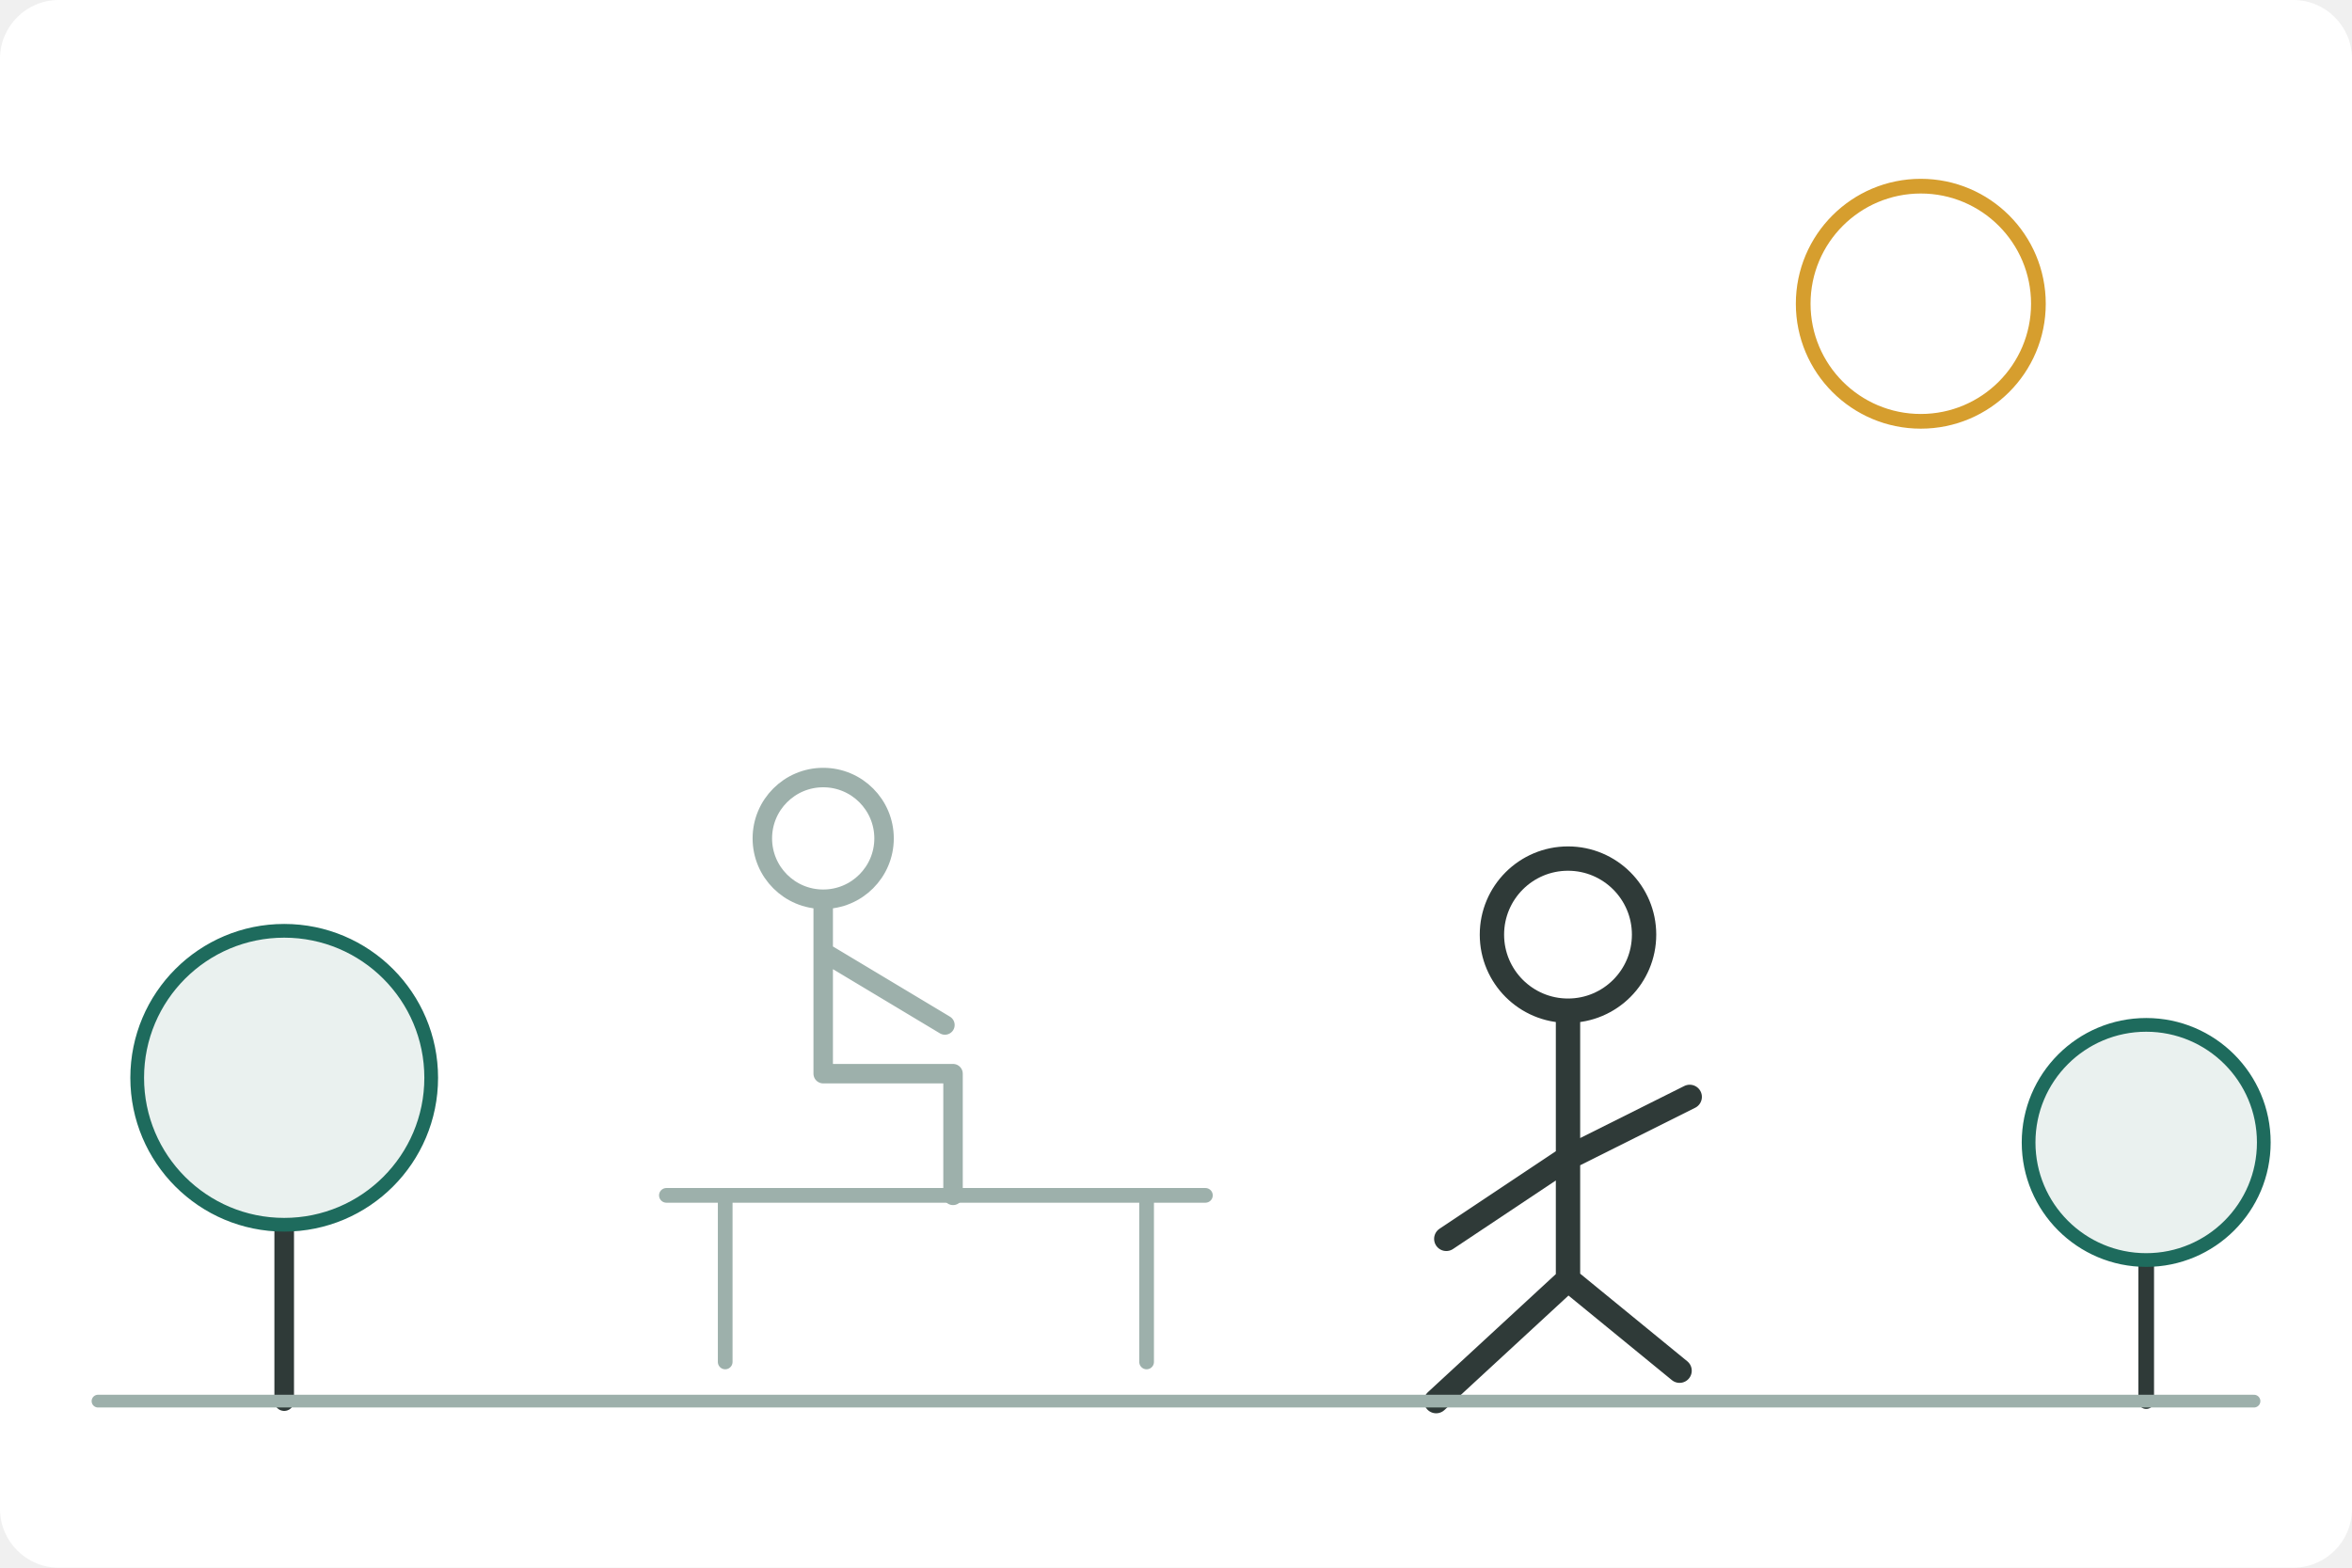
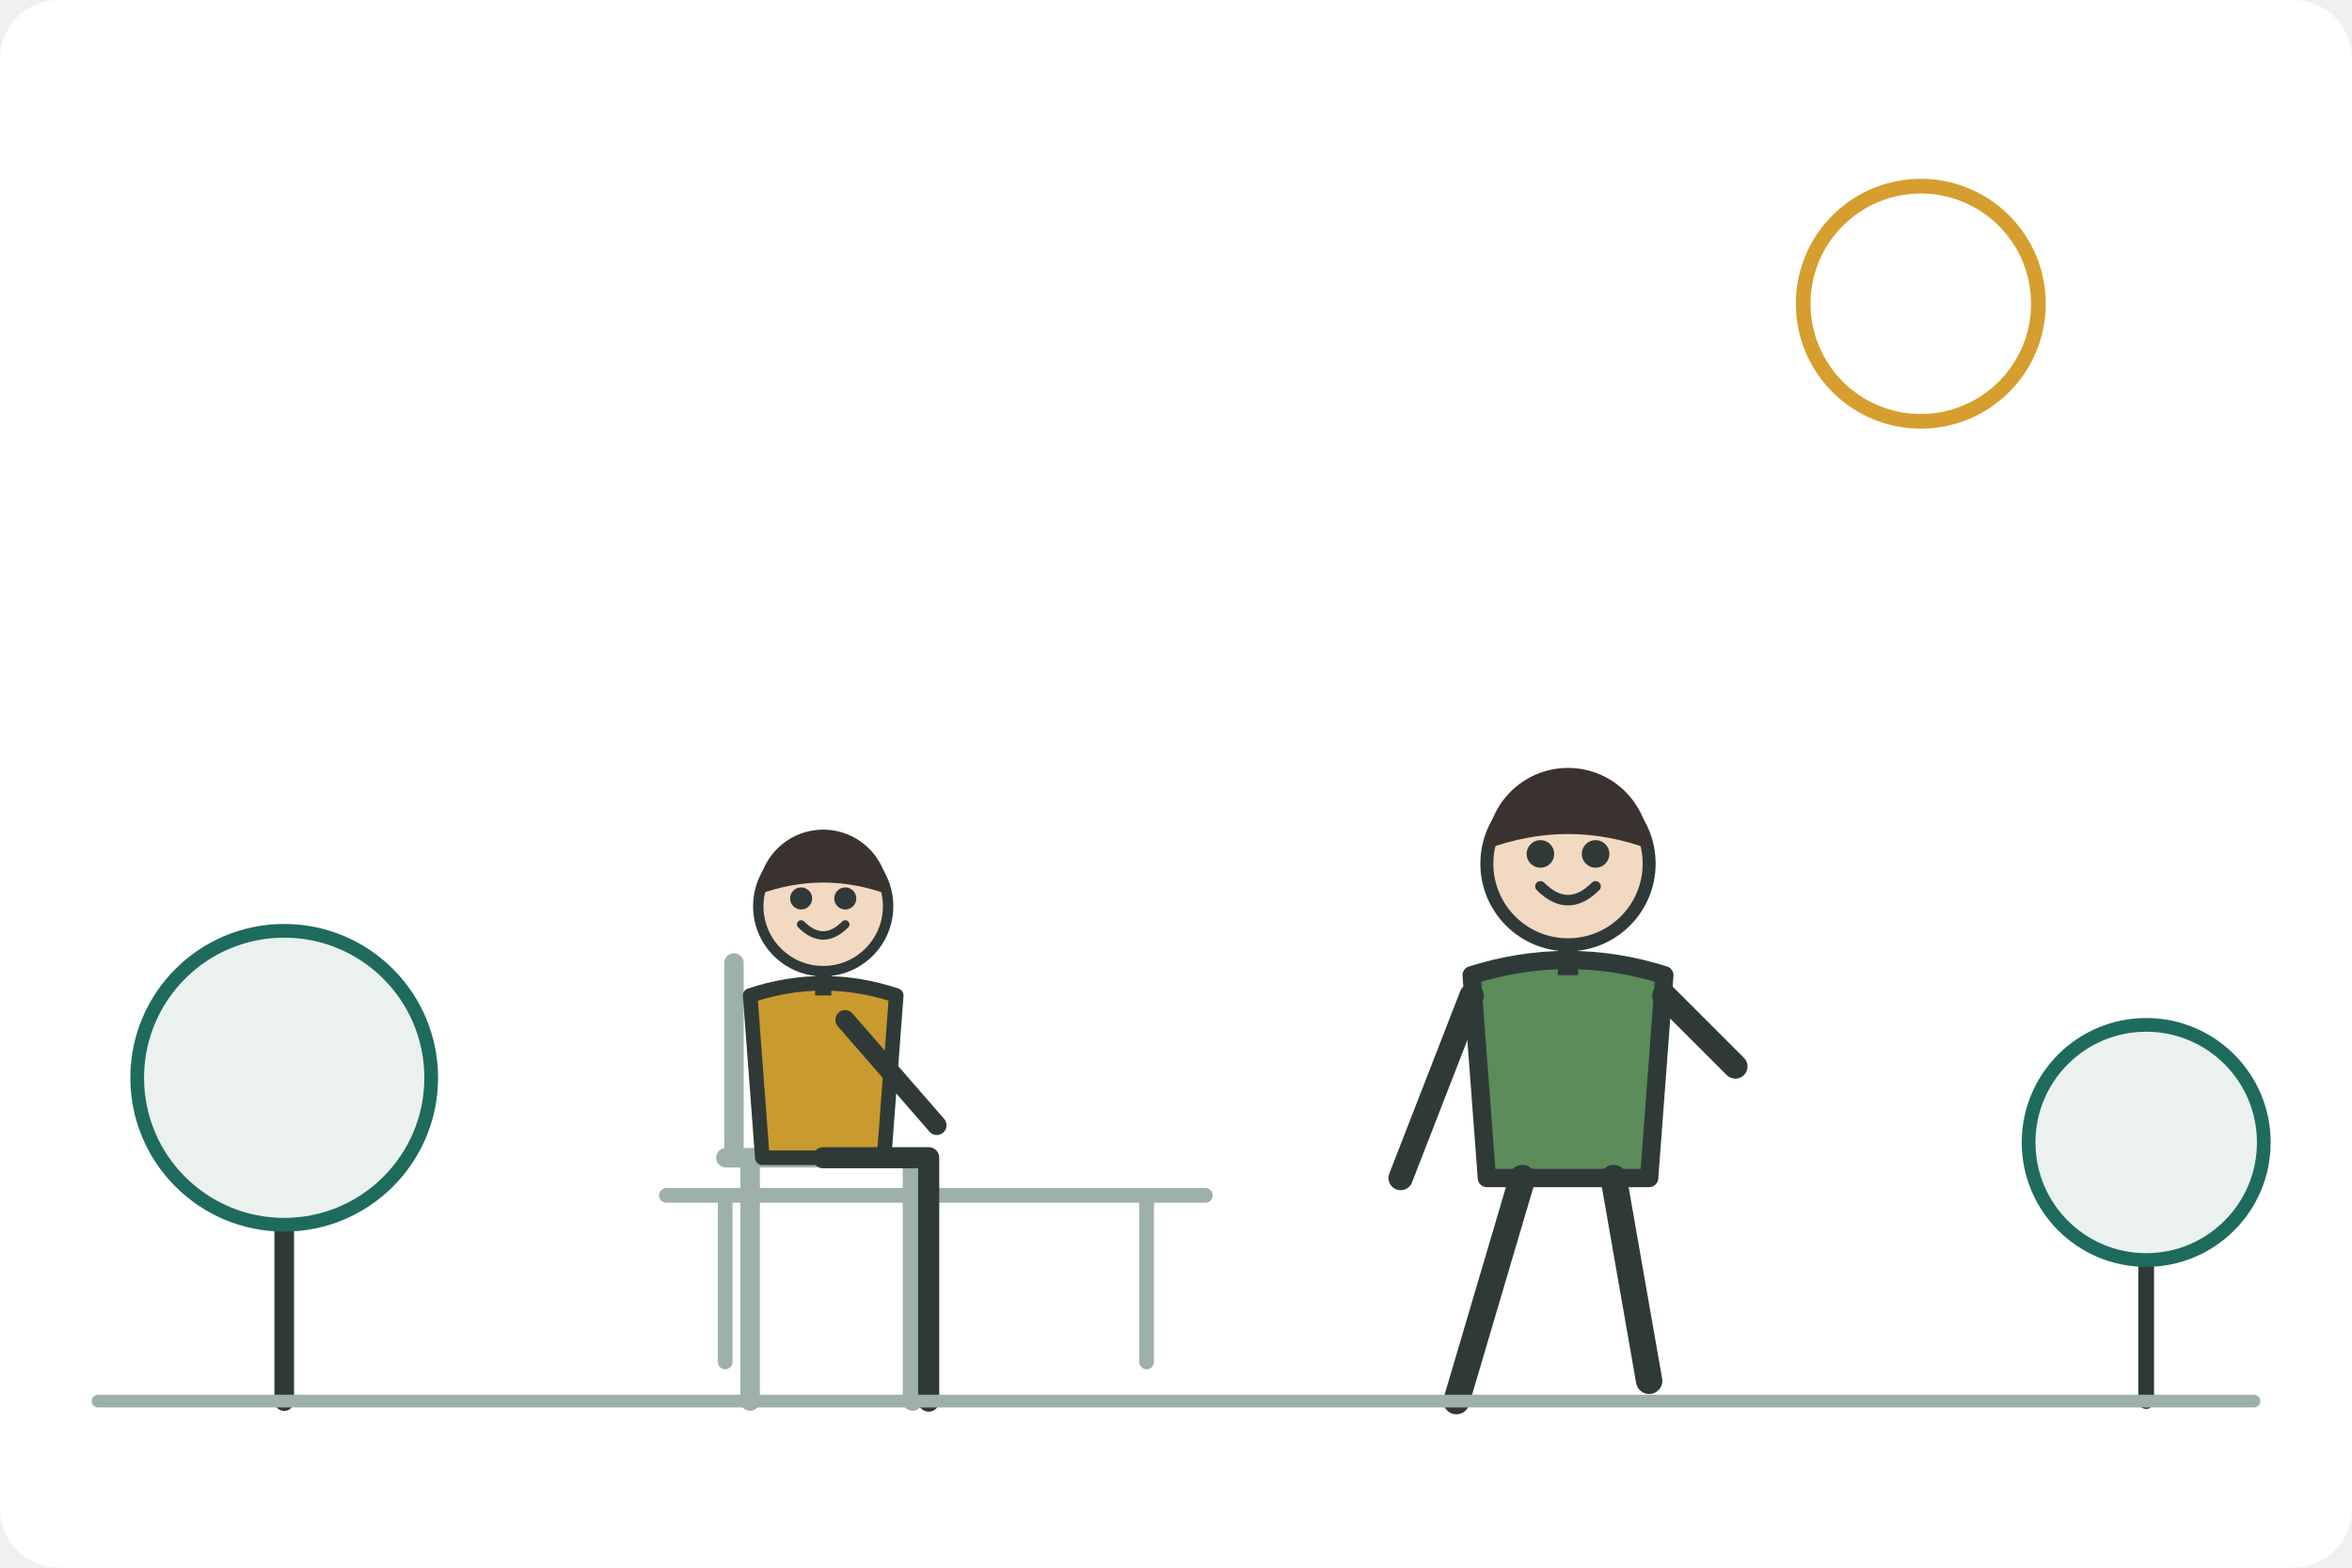
<svg xmlns="http://www.w3.org/2000/svg" viewBox="0 0 480 320" width="480" height="320" role="img" aria-label="วิ่งออกกำลังกายในสวน">
  <rect width="480" height="320" rx="12" fill="#FFFFFF" />
  <path d="M58,286 L58,246.0" stroke="#2F3A38" stroke-width="4.0" stroke-linecap="round" />
  <circle cx="58" cy="220.0" r="30.0" fill="#EAF1EF" stroke="#1E6B5D" stroke-width="2.8" />
  <path d="M438,286 L438,254.0" stroke="#2F3A38" stroke-width="3.2" stroke-linecap="round" />
  <circle cx="438" cy="233.2" r="24.0" fill="#EAF1EF" stroke="#1E6B5D" stroke-width="2.8" />
  <circle cx="392" cy="62" r="24" fill="none" stroke="#D69E2E" stroke-width="3" />
  <path d="M136,244 L246,244 M148,244 L148,278 M234,244 L234,278" fill="none" stroke="#9DB0AB" stroke-width="3" stroke-linecap="round" />
-   <circle cx="168" cy="171.136" r="12.42" fill="none" stroke="#9DB0AB" stroke-width="3.974" />
-   <path d="M168,184.384 L168,219.16 L194.496,219.16 L194.496,244 M168,194.32 L192.84,209.224" fill="none" stroke="#9DB0AB" stroke-width="3.974" stroke-linecap="round" stroke-linejoin="round" />
-   <circle cx="320" cy="190.78" r="15.525" fill="none" stroke="#2F3A38" stroke-width="4.968" />
-   <path d="M320,207.34 L320,261.16 M293.09,286 L320,261.16 L342.77,279.79 M295.16,252.88 L320,236.32 L344.84,223.9" fill="none" stroke="#2F3A38" stroke-width="4.968" stroke-linecap="round" stroke-linejoin="round" />
+   <path d="M148.128,236.32 L189.528,236.32 M149.784,236.32 L149.784,196.576 M153.096,236.32 L153.096,286 M186.216,236.32 L186.216,286" fill="none" stroke="#9DB0AB" stroke-width="3.97" stroke-linecap="round" />
+   <path d="M153.096,203.2 Q168,198.232 182.904,203.2 L180.42,236.32 L155.58,236.32 Z" fill="#C99A2E" stroke="#2F3A38" stroke-width="2.98" stroke-linejoin="round" />
+   <path d="M168,236.32 L189.528,236.32 L189.528,286" fill="none" stroke="#2F3A38" stroke-width="4.31" stroke-linecap="round" stroke-linejoin="round" />
+   <path d="M172.471,208.168 L191.184,229.696" fill="none" stroke="#2F3A38" stroke-width="3.97" stroke-linecap="round" />
+   <path d="M168,198.232 L168,203.2" stroke="#2F3A38" stroke-width="3.31" />
+   <circle cx="168" cy="184.984" r="13.248" fill="#F2D9C2" stroke="#2F3A38" stroke-width="2.12" />
+   <path d="M154.752,182.599 A13.248,13.248 0 0 1 181.248,182.599 Q168,177.698 154.752,182.599 Z" fill="#3A322E" />
+   <circle cx="163.496" cy="183.394" r="2.252" fill="#2F3A38" />
+   <circle cx="172.504" cy="183.394" r="2.252" fill="#2F3A38" />
+   <path d="M163.496,188.693 Q168,193.198 172.504,188.693" fill="none" stroke="#2F3A38" stroke-width="1.72" stroke-linecap="round" />
+   <path d="M300.335,199.06 Q320,192.85 339.665,199.06 L336.56,240.46 L303.44,240.46 Z" fill="#5B8C5A" stroke="#2F3A38" stroke-width="3.73" stroke-linejoin="round" />
+   <path d="M310.685,240.46 L297.23,286 M329.315,240.46 L336.56,281.86" fill="none" stroke="#2F3A38" stroke-width="5.38" stroke-linecap="round" />
+   <path d="M300.335,203.2 L285.845,240.46 M339.665,203.2 L354.155,217.69" fill="none" stroke="#2F3A38" stroke-width="4.97" stroke-linecap="round" />
+   <path d="M320,192.85 L320,199.06" stroke="#2F3A38" stroke-width="4.14" />
+   <circle cx="320" cy="176.29" r="16.56" fill="#F2D9C2" stroke="#2F3A38" stroke-width="2.65" />
+   <path d="M303.44,173.309 A16.56,16.56 0 0 1 336.56,173.309 Q320,167.182 303.44,173.309 Z" fill="#3A322E" />
+   <circle cx="314.37" cy="174.303" r="2.815" fill="#2F3A38" />
+   <circle cx="325.63" cy="174.303" r="2.815" fill="#2F3A38" />
+   <path d="M314.37,180.927 Q320,186.557 325.63,180.927" fill="none" stroke="#2F3A38" stroke-width="2.15" stroke-linecap="round" />
  <path d="M20,286 L460,286" stroke="#9DB0AB" stroke-width="2.6" stroke-linecap="round" />
</svg>
